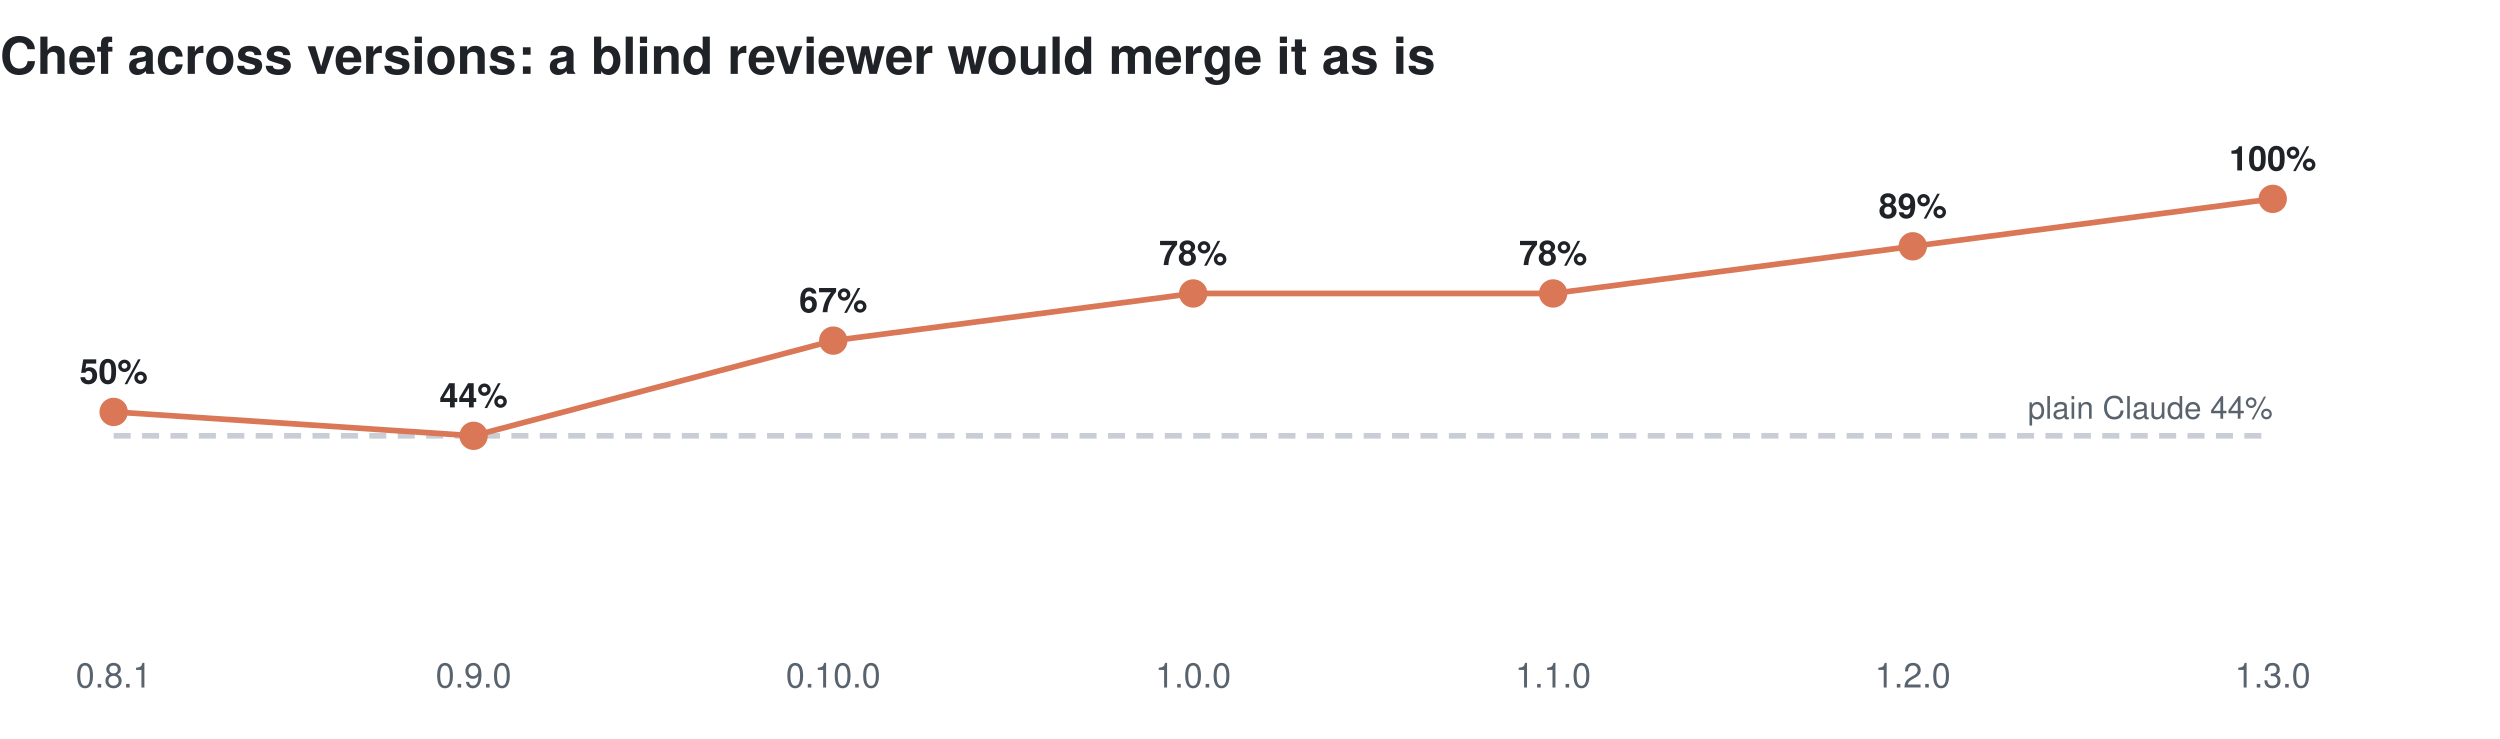
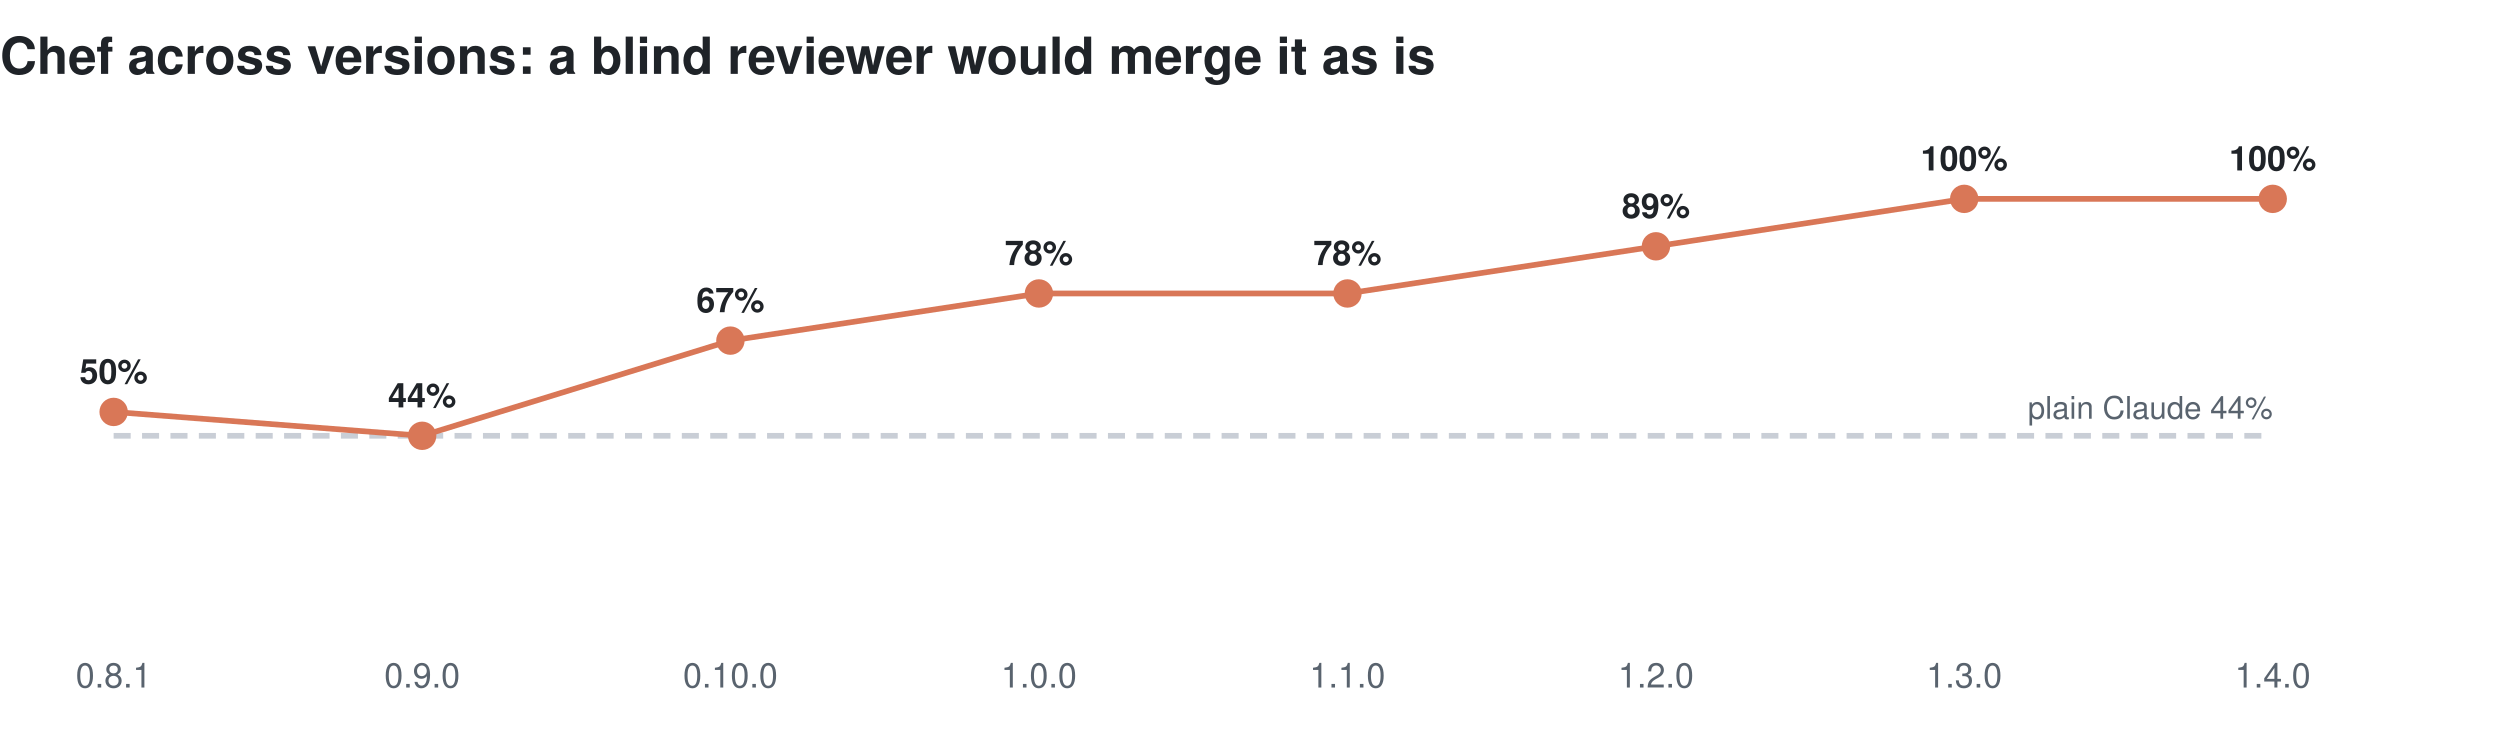
- <svg xmlns="http://www.w3.org/2000/svg" width="880" height="260" viewBox="0 0 880 260" role="img" aria-label="Chef across versions: a blind reviewer would merge it as is, on python, docker, prometheus: 0.8.1 50%, 0.9.0 44%, 0.10.0 67%, 1.0.0 78%, 1.1.0 78%, 1.2.0 89%, 1.3.0 100%. Plain Claude: 44%.">
+ <svg xmlns="http://www.w3.org/2000/svg" width="880" height="260" viewBox="0 0 880 260" role="img" aria-label="Chef across versions: a blind reviewer would merge it as is, on python, docker, prometheus: 0.8.1 50%, 0.9.0 44%, 0.10.0 67%, 1.0.0 78%, 1.1.0 78%, 1.2.0 89%, 1.3.0 100%, 1.4.0 100%. Plain Claude: 44%.">
  <text x="0.0" y="26.0" fill="#1F2328" font-family="-apple-system, BlinkMacSystemFont, 'Segoe UI', Helvetica, Arial, sans-serif" font-size="18" font-weight="600" text-anchor="start">Chef across versions: a blind reviewer would merge it as is</text>
  <text x="40.0" y="48.0" fill="#59636E" font-family="-apple-system, BlinkMacSystemFont, 'Segoe UI', Helvetica, Arial, sans-serif" font-size="13" font-weight="600" text-anchor="start" />
  <line x1="40.0" y1="153.4" x2="800.0" y2="153.4" stroke="#C9CED6" stroke-width="2" stroke-dasharray="6 4" />
  <text x="800.0" y="147.4" fill="#59636E" font-family="-apple-system, BlinkMacSystemFont, 'Segoe UI', Helvetica, Arial, sans-serif" font-size="11" font-weight="400" text-anchor="end">plain Claude 44%</text>
-   <polyline points="40.0,145.0 166.7,153.4 293.3,119.9 420.0,103.3 546.7,103.3 673.3,86.7 800.0,70.0" fill="none" stroke="#D97757" stroke-width="2" />
+   <polyline points="40.0,145.0 148.6,153.4 257.1,119.9 365.7,103.3 474.3,103.3 582.9,86.7 691.4,70.0 800.0,70.0" fill="none" stroke="#D97757" stroke-width="2" />
  <circle cx="40.0" cy="145.0" r="5" fill="#D97757" />
  <text x="40.0" y="135.0" fill="#1F2328" font-family="-apple-system, BlinkMacSystemFont, 'Segoe UI', Helvetica, Arial, sans-serif" font-size="12" font-weight="600" text-anchor="middle">50%</text>
  <text x="40.0" y="242.0" fill="#59636E" font-family="-apple-system, BlinkMacSystemFont, 'Segoe UI', Helvetica, Arial, sans-serif" font-size="12" font-weight="400" text-anchor="middle">0.8.1</text>
-   <circle cx="166.7" cy="153.4" r="5" fill="#D97757" />
-   <text x="166.7" y="143.4" fill="#1F2328" font-family="-apple-system, BlinkMacSystemFont, 'Segoe UI', Helvetica, Arial, sans-serif" font-size="12" font-weight="600" text-anchor="middle">44%</text>
-   <text x="166.7" y="242.0" fill="#59636E" font-family="-apple-system, BlinkMacSystemFont, 'Segoe UI', Helvetica, Arial, sans-serif" font-size="12" font-weight="400" text-anchor="middle">0.9.0</text>
-   <circle cx="293.3" cy="119.9" r="5" fill="#D97757" />
-   <text x="293.3" y="109.9" fill="#1F2328" font-family="-apple-system, BlinkMacSystemFont, 'Segoe UI', Helvetica, Arial, sans-serif" font-size="12" font-weight="600" text-anchor="middle">67%</text>
-   <text x="293.3" y="242.0" fill="#59636E" font-family="-apple-system, BlinkMacSystemFont, 'Segoe UI', Helvetica, Arial, sans-serif" font-size="12" font-weight="400" text-anchor="middle">0.10.0</text>
-   <circle cx="420.0" cy="103.3" r="5" fill="#D97757" />
-   <text x="420.0" y="93.3" fill="#1F2328" font-family="-apple-system, BlinkMacSystemFont, 'Segoe UI', Helvetica, Arial, sans-serif" font-size="12" font-weight="600" text-anchor="middle">78%</text>
-   <text x="420.0" y="242.0" fill="#59636E" font-family="-apple-system, BlinkMacSystemFont, 'Segoe UI', Helvetica, Arial, sans-serif" font-size="12" font-weight="400" text-anchor="middle">1.0.0</text>
-   <circle cx="546.7" cy="103.3" r="5" fill="#D97757" />
-   <text x="546.7" y="93.3" fill="#1F2328" font-family="-apple-system, BlinkMacSystemFont, 'Segoe UI', Helvetica, Arial, sans-serif" font-size="12" font-weight="600" text-anchor="middle">78%</text>
-   <text x="546.7" y="242.0" fill="#59636E" font-family="-apple-system, BlinkMacSystemFont, 'Segoe UI', Helvetica, Arial, sans-serif" font-size="12" font-weight="400" text-anchor="middle">1.1.0</text>
-   <circle cx="673.3" cy="86.7" r="5" fill="#D97757" />
-   <text x="673.3" y="76.7" fill="#1F2328" font-family="-apple-system, BlinkMacSystemFont, 'Segoe UI', Helvetica, Arial, sans-serif" font-size="12" font-weight="600" text-anchor="middle">89%</text>
-   <text x="673.3" y="242.0" fill="#59636E" font-family="-apple-system, BlinkMacSystemFont, 'Segoe UI', Helvetica, Arial, sans-serif" font-size="12" font-weight="400" text-anchor="middle">1.2.0</text>
+   <circle cx="148.6" cy="153.4" r="5" fill="#D97757" />
+   <text x="148.6" y="143.4" fill="#1F2328" font-family="-apple-system, BlinkMacSystemFont, 'Segoe UI', Helvetica, Arial, sans-serif" font-size="12" font-weight="600" text-anchor="middle">44%</text>
+   <text x="148.6" y="242.0" fill="#59636E" font-family="-apple-system, BlinkMacSystemFont, 'Segoe UI', Helvetica, Arial, sans-serif" font-size="12" font-weight="400" text-anchor="middle">0.9.0</text>
+   <circle cx="257.1" cy="119.9" r="5" fill="#D97757" />
+   <text x="257.1" y="109.9" fill="#1F2328" font-family="-apple-system, BlinkMacSystemFont, 'Segoe UI', Helvetica, Arial, sans-serif" font-size="12" font-weight="600" text-anchor="middle">67%</text>
+   <text x="257.1" y="242.0" fill="#59636E" font-family="-apple-system, BlinkMacSystemFont, 'Segoe UI', Helvetica, Arial, sans-serif" font-size="12" font-weight="400" text-anchor="middle">0.10.0</text>
+   <circle cx="365.7" cy="103.3" r="5" fill="#D97757" />
+   <text x="365.7" y="93.3" fill="#1F2328" font-family="-apple-system, BlinkMacSystemFont, 'Segoe UI', Helvetica, Arial, sans-serif" font-size="12" font-weight="600" text-anchor="middle">78%</text>
+   <text x="365.7" y="242.0" fill="#59636E" font-family="-apple-system, BlinkMacSystemFont, 'Segoe UI', Helvetica, Arial, sans-serif" font-size="12" font-weight="400" text-anchor="middle">1.0.0</text>
+   <circle cx="474.3" cy="103.3" r="5" fill="#D97757" />
+   <text x="474.3" y="93.3" fill="#1F2328" font-family="-apple-system, BlinkMacSystemFont, 'Segoe UI', Helvetica, Arial, sans-serif" font-size="12" font-weight="600" text-anchor="middle">78%</text>
+   <text x="474.3" y="242.0" fill="#59636E" font-family="-apple-system, BlinkMacSystemFont, 'Segoe UI', Helvetica, Arial, sans-serif" font-size="12" font-weight="400" text-anchor="middle">1.1.0</text>
+   <circle cx="582.9" cy="86.7" r="5" fill="#D97757" />
+   <text x="582.9" y="76.7" fill="#1F2328" font-family="-apple-system, BlinkMacSystemFont, 'Segoe UI', Helvetica, Arial, sans-serif" font-size="12" font-weight="600" text-anchor="middle">89%</text>
+   <text x="582.9" y="242.0" fill="#59636E" font-family="-apple-system, BlinkMacSystemFont, 'Segoe UI', Helvetica, Arial, sans-serif" font-size="12" font-weight="400" text-anchor="middle">1.2.0</text>
+   <circle cx="691.4" cy="70.0" r="5" fill="#D97757" />
+   <text x="691.4" y="60.0" fill="#1F2328" font-family="-apple-system, BlinkMacSystemFont, 'Segoe UI', Helvetica, Arial, sans-serif" font-size="12" font-weight="600" text-anchor="middle">100%</text>
+   <text x="691.4" y="242.0" fill="#59636E" font-family="-apple-system, BlinkMacSystemFont, 'Segoe UI', Helvetica, Arial, sans-serif" font-size="12" font-weight="400" text-anchor="middle">1.3.0</text>
  <circle cx="800.0" cy="70.0" r="5" fill="#D97757" />
  <text x="800.0" y="60.0" fill="#1F2328" font-family="-apple-system, BlinkMacSystemFont, 'Segoe UI', Helvetica, Arial, sans-serif" font-size="12" font-weight="600" text-anchor="middle">100%</text>
-   <text x="800.0" y="242.0" fill="#59636E" font-family="-apple-system, BlinkMacSystemFont, 'Segoe UI', Helvetica, Arial, sans-serif" font-size="12" font-weight="400" text-anchor="middle">1.3.0</text>
+   <text x="800.0" y="242.0" fill="#59636E" font-family="-apple-system, BlinkMacSystemFont, 'Segoe UI', Helvetica, Arial, sans-serif" font-size="12" font-weight="400" text-anchor="middle">1.4.0</text>
</svg>
